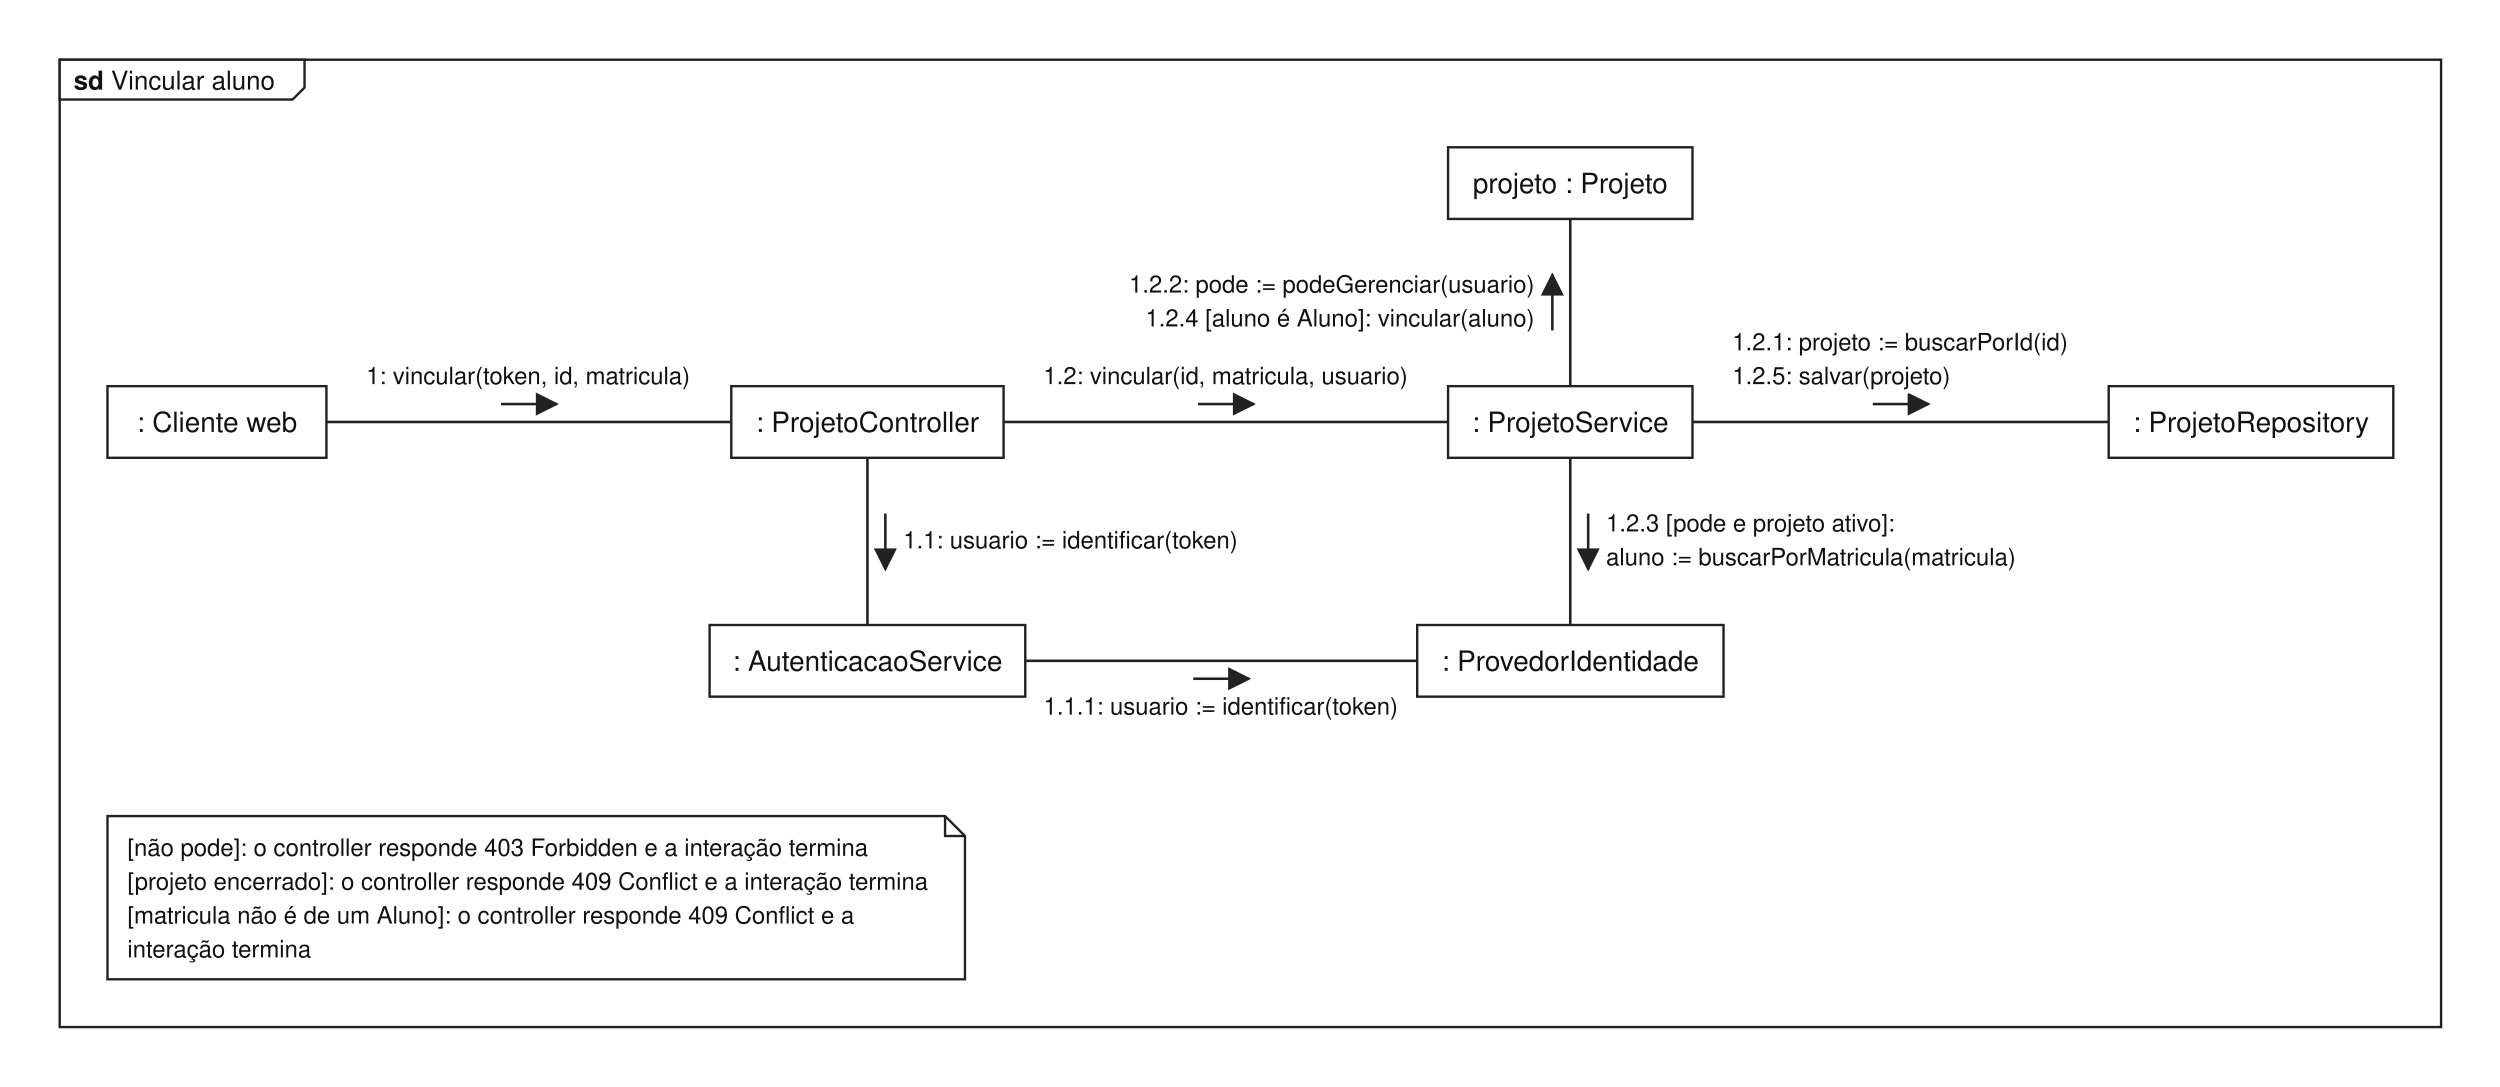
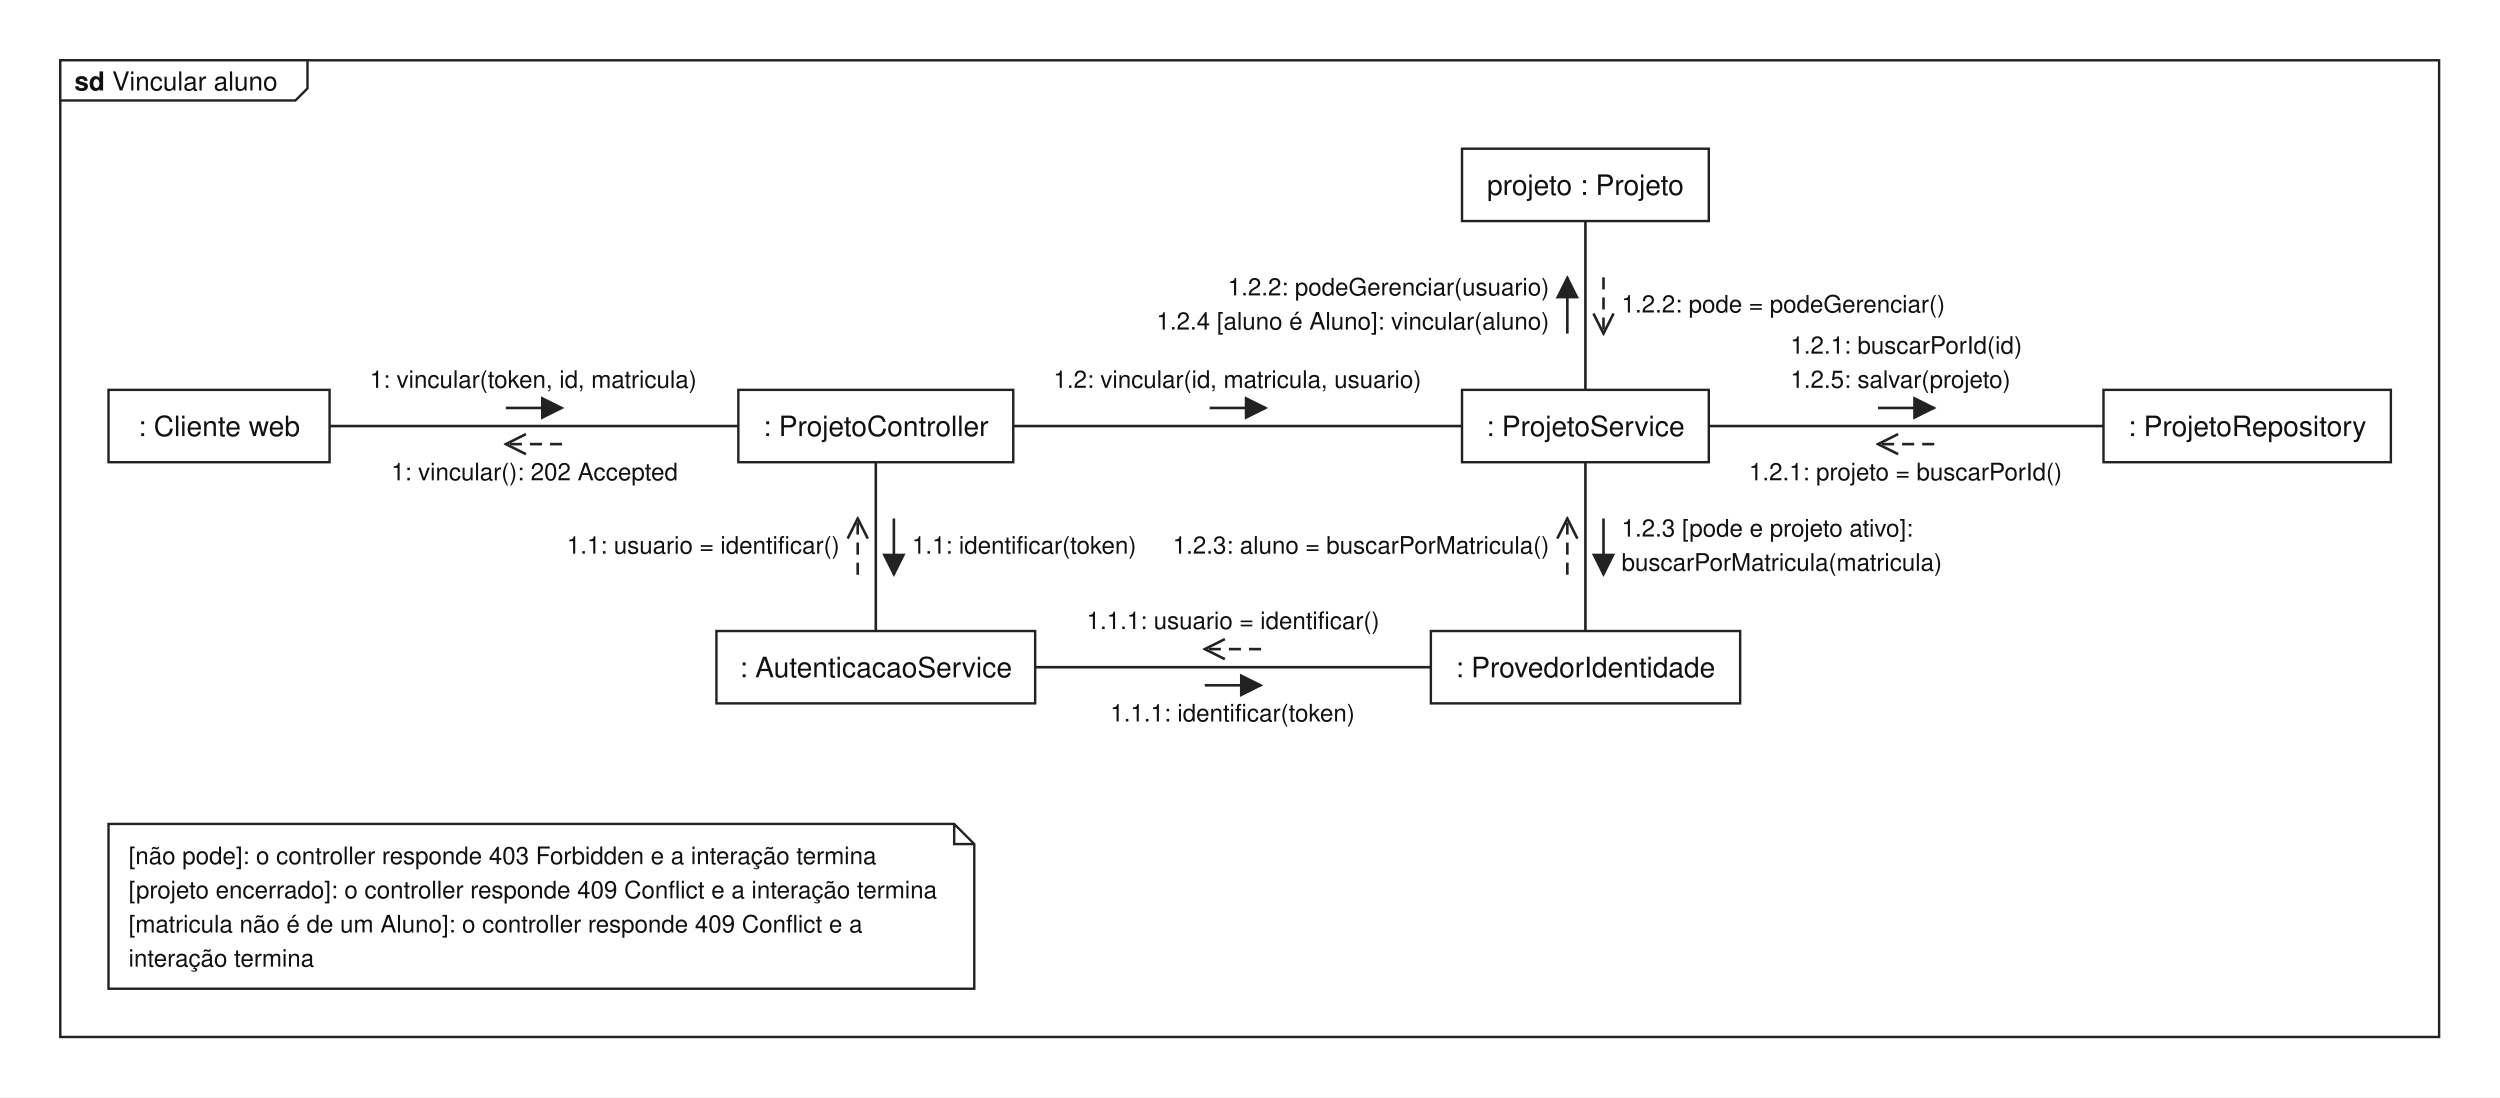
- <svg xmlns="http://www.w3.org/2000/svg" width="1256" height="546" viewBox="0 0 1256 546" font-family="Helvetica, Arial, 'Liberation Sans', sans-serif">
+ <svg xmlns="http://www.w3.org/2000/svg" width="1244" height="546" viewBox="0 0 1244 546" font-family="Helvetica, Arial, 'Liberation Sans', sans-serif">
  <defs>
    <marker id="seta" viewBox="0 0 12 12" refX="11" refY="6" markerWidth="12" markerHeight="12" orient="auto-start-reverse" markerUnits="userSpaceOnUse">
      <path d="M1,1 L11,6 L1,11" fill="none" stroke="#222" stroke-width="1.3" />
    </marker>
    <marker id="seta_cheia" viewBox="0 0 12 12" refX="11" refY="6" markerWidth="12" markerHeight="12" orient="auto-start-reverse" markerUnits="userSpaceOnUse">
      <path d="M1,1 L11,6 L1,11 Z" fill="#222" stroke="#222" stroke-width="1" />
    </marker>
    <marker id="triangulo" viewBox="0 0 16 16" refX="15" refY="8" markerWidth="16" markerHeight="16" orient="auto-start-reverse" markerUnits="userSpaceOnUse">
      <path d="M1,1 L15,8 L1,15 Z" fill="#fff" stroke="#222" stroke-width="1.3" />
    </marker>
    <marker id="losango" viewBox="0 0 22 12" refX="21" refY="6" markerWidth="22" markerHeight="12" orient="auto-start-reverse" markerUnits="userSpaceOnUse">
      <path d="M1,6 L11,1 L21,6 L11,11 Z" fill="#222" stroke="#222" stroke-width="1.2" />
    </marker>
    <marker id="losango_vazio" viewBox="0 0 22 12" refX="21" refY="6" markerWidth="22" markerHeight="12" orient="auto-start-reverse" markerUnits="userSpaceOnUse">
      <path d="M1,6 L11,1 L21,6 L11,11 Z" fill="#fff" stroke="#222" stroke-width="1.2" />
    </marker>
  </defs>
-   <rect width="1256" height="546" fill="#fff" />
-   <rect x="30.0" y="30.0" width="1196.4" height="486.0" fill="none" stroke="#222" stroke-width="1.2" />
+   <rect width="1244" height="546" fill="#fff" />
+   <rect x="30.0" y="30.0" width="1183.7" height="486.0" fill="none" stroke="#222" stroke-width="1.2" />
  <path d="M30.0,30.0 H153.0 V44.0 L147.0,50.0 H30.0 Z" fill="#fff" stroke="#222" stroke-width="1.2" />
  <text x="37.0" y="45.0" font-size="13" text-anchor="start" font-weight="bold" font-style="normal" fill="#111">sd</text>
  <text x="55.8" y="45.0" font-size="13" text-anchor="start" font-weight="normal" font-style="normal" fill="#111">Vincular aluno</text>
  <g transform="translate(54.0,194.0)">
    <path d="M0.0,216.0 H420.8 L430.8,226.0 V298.0 H0.0 Z M420.8,216.0 V226.0 H430.8" fill="#fff" stroke="#222" stroke-width="1.2" />
    <text x="10.0" y="236.0" font-size="12" text-anchor="start" font-weight="normal" font-style="normal" fill="#111">[não pode]: o controller responde 403 Forbidden e a interação termina</text>
    <text x="10.0" y="253.0" font-size="12" text-anchor="start" font-weight="normal" font-style="normal" fill="#111">[projeto encerrado]: o controller responde 409 Conflict e a interação termina</text>
    <text x="10.0" y="270.0" font-size="12" text-anchor="start" font-weight="normal" font-style="normal" fill="#111">[matricula não é de um Aluno]: o controller responde 409 Conflict e a</text>
    <text x="10.0" y="287.0" font-size="12" text-anchor="start" font-weight="normal" font-style="normal" fill="#111">interação termina</text>
    <polyline points="110.0,18.0 313.4,18.0" fill="none" stroke="#222" stroke-width="1.3" />
    <polyline points="197.7,9.0 225.7,9.0" fill="none" stroke="#222" stroke-width="1.3" marker-end="url(#seta_cheia)" />
    <text x="130.0" y="-1.0" font-size="12" text-anchor="start" stroke="#fff" stroke-width="5" stroke-linejoin="round" paint-order="stroke" font-weight="normal" font-style="normal" fill="#111">1: vincular(token, id, matricula)</text>
+     <polyline points="225.7,27.0 197.7,27.0" fill="none" stroke="#222" stroke-width="1.3" stroke-dasharray="6,4" marker-end="url(#seta)" />
+     <text x="140.7" y="45.0" font-size="12" text-anchor="start" stroke="#fff" stroke-width="5" stroke-linejoin="round" paint-order="stroke" font-weight="normal" font-style="normal" fill="#111">1: vincular(): 202 Accepted</text>
    <polyline points="381.8,36.0 381.8,120.0" fill="none" stroke="#222" stroke-width="1.3" />
    <polyline points="390.8,64.0 390.8,92.0" fill="none" stroke="#222" stroke-width="1.3" marker-end="url(#seta_cheia)" />
-     <text x="399.8" y="81.5" font-size="12" text-anchor="start" stroke="#fff" stroke-width="5" stroke-linejoin="round" paint-order="stroke" font-weight="normal" font-style="normal" fill="#111">1.1: usuario := identificar(token)</text>
+     <text x="399.8" y="81.5" font-size="12" text-anchor="start" stroke="#fff" stroke-width="5" stroke-linejoin="round" paint-order="stroke" font-weight="normal" font-style="normal" fill="#111">1.1: identificar(token)</text>
+     <polyline points="372.8,92.0 372.8,64.0" fill="none" stroke="#222" stroke-width="1.3" stroke-dasharray="6,4" marker-end="url(#seta)" />
+     <text x="363.8" y="81.5" font-size="12" text-anchor="end" stroke="#fff" stroke-width="5" stroke-linejoin="round" paint-order="stroke" font-weight="normal" font-style="normal" fill="#111">1.1: usuario = identificar()</text>
    <polyline points="461.1,138.0 658.0,138.0" fill="none" stroke="#222" stroke-width="1.3" />
    <polyline points="545.5,147.0 573.5,147.0" fill="none" stroke="#222" stroke-width="1.3" marker-end="url(#seta_cheia)" />
-     <text x="470.3" y="165.0" font-size="12" text-anchor="start" stroke="#fff" stroke-width="5" stroke-linejoin="round" paint-order="stroke" font-weight="normal" font-style="normal" fill="#111">1.1.1: usuario := identificar(token)</text>
+     <text x="498.5" y="165.0" font-size="12" text-anchor="start" stroke="#fff" stroke-width="5" stroke-linejoin="round" paint-order="stroke" font-weight="normal" font-style="normal" fill="#111">1.1.1: identificar(token)</text>
+     <polyline points="573.5,129.0 545.5,129.0" fill="none" stroke="#222" stroke-width="1.3" stroke-dasharray="6,4" marker-end="url(#seta)" />
+     <text x="486.7" y="119.0" font-size="12" text-anchor="start" stroke="#fff" stroke-width="5" stroke-linejoin="round" paint-order="stroke" font-weight="normal" font-style="normal" fill="#111">1.1.1: usuario = identificar()</text>
    <polyline points="734.9,36.0 734.9,120.0" fill="none" stroke="#222" stroke-width="1.3" />
    <polyline points="743.9,64.0 743.9,92.0" fill="none" stroke="#222" stroke-width="1.3" marker-end="url(#seta_cheia)" />
    <text x="752.9" y="73.0" font-size="12" text-anchor="start" stroke="#fff" stroke-width="5" stroke-linejoin="round" paint-order="stroke" font-weight="normal" font-style="normal" fill="#111">1.2.3 [pode e projeto ativo]:</text>
-     <text x="752.9" y="90.0" font-size="12" text-anchor="start" stroke="#fff" stroke-width="5" stroke-linejoin="round" paint-order="stroke" font-weight="normal" font-style="normal" fill="#111">aluno := buscarPorMatricula(matricula)</text>
+     <text x="752.9" y="90.0" font-size="12" text-anchor="start" stroke="#fff" stroke-width="5" stroke-linejoin="round" paint-order="stroke" font-weight="normal" font-style="normal" fill="#111">buscarPorMatricula(matricula)</text>
+     <polyline points="725.9,92.0 725.9,64.0" fill="none" stroke="#222" stroke-width="1.3" stroke-dasharray="6,4" marker-end="url(#seta)" />
+     <text x="716.9" y="81.5" font-size="12" text-anchor="end" stroke="#fff" stroke-width="5" stroke-linejoin="round" paint-order="stroke" font-weight="normal" font-style="normal" fill="#111">1.2.3: aluno = buscarPorMatricula()</text>
    <polyline points="450.2,18.0 673.5,18.0" fill="none" stroke="#222" stroke-width="1.3" />
    <polyline points="547.9,9.0 575.9,9.0" fill="none" stroke="#222" stroke-width="1.3" marker-end="url(#seta_cheia)" />
    <text x="470.2" y="-1.0" font-size="12" text-anchor="start" stroke="#fff" stroke-width="5" stroke-linejoin="round" paint-order="stroke" font-weight="normal" font-style="normal" fill="#111">1.2: vincular(id, matricula, usuario)</text>
-     <polyline points="796.3,18.0 1005.4,18.0" fill="none" stroke="#222" stroke-width="1.3" />
-     <polyline points="886.9,9.0 914.9,9.0" fill="none" stroke="#222" stroke-width="1.3" marker-end="url(#seta_cheia)" />
-     <text x="816.3" y="-18.0" font-size="12" text-anchor="start" stroke="#fff" stroke-width="5" stroke-linejoin="round" paint-order="stroke" font-weight="normal" font-style="normal" fill="#111">1.2.1: projeto := buscarPorId(id)</text>
-     <text x="816.3" y="-1.0" font-size="12" text-anchor="start" stroke="#fff" stroke-width="5" stroke-linejoin="round" paint-order="stroke" font-weight="normal" font-style="normal" fill="#111">1.2.5: salvar(projeto)</text>
+     <polyline points="796.3,18.0 992.7,18.0" fill="none" stroke="#222" stroke-width="1.3" />
+     <polyline points="880.5,9.0 908.5,9.0" fill="none" stroke="#222" stroke-width="1.3" marker-end="url(#seta_cheia)" />
+     <text x="836.9" y="-18.0" font-size="12" text-anchor="start" stroke="#fff" stroke-width="5" stroke-linejoin="round" paint-order="stroke" font-weight="normal" font-style="normal" fill="#111">1.2.1: buscarPorId(id)</text>
+     <text x="836.9" y="-1.0" font-size="12" text-anchor="start" stroke="#fff" stroke-width="5" stroke-linejoin="round" paint-order="stroke" font-weight="normal" font-style="normal" fill="#111">1.2.5: salvar(projeto)</text>
+     <polyline points="908.5,27.0 880.5,27.0" fill="none" stroke="#222" stroke-width="1.3" stroke-dasharray="6,4" marker-end="url(#seta)" />
+     <text x="816.3" y="45.0" font-size="12" text-anchor="start" stroke="#fff" stroke-width="5" stroke-linejoin="round" paint-order="stroke" font-weight="normal" font-style="normal" fill="#111">1.2.1: projeto = buscarPorId()</text>
    <polyline points="734.9,0.0 734.9,-84.0" fill="none" stroke="#222" stroke-width="1.3" />
    <polyline points="725.9,-28.0 725.9,-56.0" fill="none" stroke="#222" stroke-width="1.3" marker-end="url(#seta_cheia)" />
-     <text x="716.9" y="-47.0" font-size="12" text-anchor="end" stroke="#fff" stroke-width="5" stroke-linejoin="round" paint-order="stroke" font-weight="normal" font-style="normal" fill="#111">1.2.2: pode := podeGerenciar(usuario)</text>
+     <text x="716.9" y="-47.0" font-size="12" text-anchor="end" stroke="#fff" stroke-width="5" stroke-linejoin="round" paint-order="stroke" font-weight="normal" font-style="normal" fill="#111">1.2.2: podeGerenciar(usuario)</text>
    <text x="716.9" y="-30.0" font-size="12" text-anchor="end" stroke="#fff" stroke-width="5" stroke-linejoin="round" paint-order="stroke" font-weight="normal" font-style="normal" fill="#111">1.2.4 [aluno é Aluno]: vincular(aluno)</text>
+     <polyline points="743.9,-56.0 743.9,-28.0" fill="none" stroke="#222" stroke-width="1.3" stroke-dasharray="6,4" marker-end="url(#seta)" />
+     <text x="752.9" y="-38.5" font-size="12" text-anchor="start" stroke="#fff" stroke-width="5" stroke-linejoin="round" paint-order="stroke" font-weight="normal" font-style="normal" fill="#111">1.2.2: pode = podeGerenciar()</text>
    <rect x="0.0" y="0.0" width="110.0" height="36.0" fill="#fff" stroke="#222" stroke-width="1.2" />
    <text x="55.0" y="23.0" font-size="14" text-anchor="middle" font-weight="normal" font-style="normal" fill="#111">: Cliente web</text>
    <rect x="313.4" y="0.0" width="136.8" height="36.0" fill="#fff" stroke="#222" stroke-width="1.2" />
    <text x="381.8" y="23.0" font-size="14" text-anchor="middle" font-weight="normal" font-style="normal" fill="#111">: ProjetoController</text>
    <rect x="302.5" y="120.0" width="158.6" height="36.0" fill="#fff" stroke="#222" stroke-width="1.2" />
    <text x="381.8" y="143.0" font-size="14" text-anchor="middle" font-weight="normal" font-style="normal" fill="#111">: AutenticacaoService</text>
    <rect x="658.0" y="120.0" width="153.9" height="36.0" fill="#fff" stroke="#222" stroke-width="1.2" />
    <text x="734.9" y="143.0" font-size="14" text-anchor="middle" font-weight="normal" font-style="normal" fill="#111">: ProvedorIdentidade</text>
    <rect x="673.5" y="0.0" width="122.8" height="36.0" fill="#fff" stroke="#222" stroke-width="1.2" />
    <text x="734.9" y="23.0" font-size="14" text-anchor="middle" font-weight="normal" font-style="normal" fill="#111">: ProjetoService</text>
-     <rect x="1005.4" y="0.0" width="143.0" height="36.0" fill="#fff" stroke="#222" stroke-width="1.2" />
-     <text x="1076.9" y="23.0" font-size="14" text-anchor="middle" font-weight="normal" font-style="normal" fill="#111">: ProjetoRepository</text>
+     <rect x="992.7" y="0.0" width="143.0" height="36.0" fill="#fff" stroke="#222" stroke-width="1.2" />
+     <text x="1064.2" y="23.0" font-size="14" text-anchor="middle" font-weight="normal" font-style="normal" fill="#111">: ProjetoRepository</text>
    <rect x="673.5" y="-120.0" width="122.8" height="36.0" fill="#fff" stroke="#222" stroke-width="1.2" />
    <text x="734.9" y="-97.0" font-size="14" text-anchor="middle" font-weight="normal" font-style="normal" fill="#111">projeto : Projeto</text>
  </g>
</svg>
